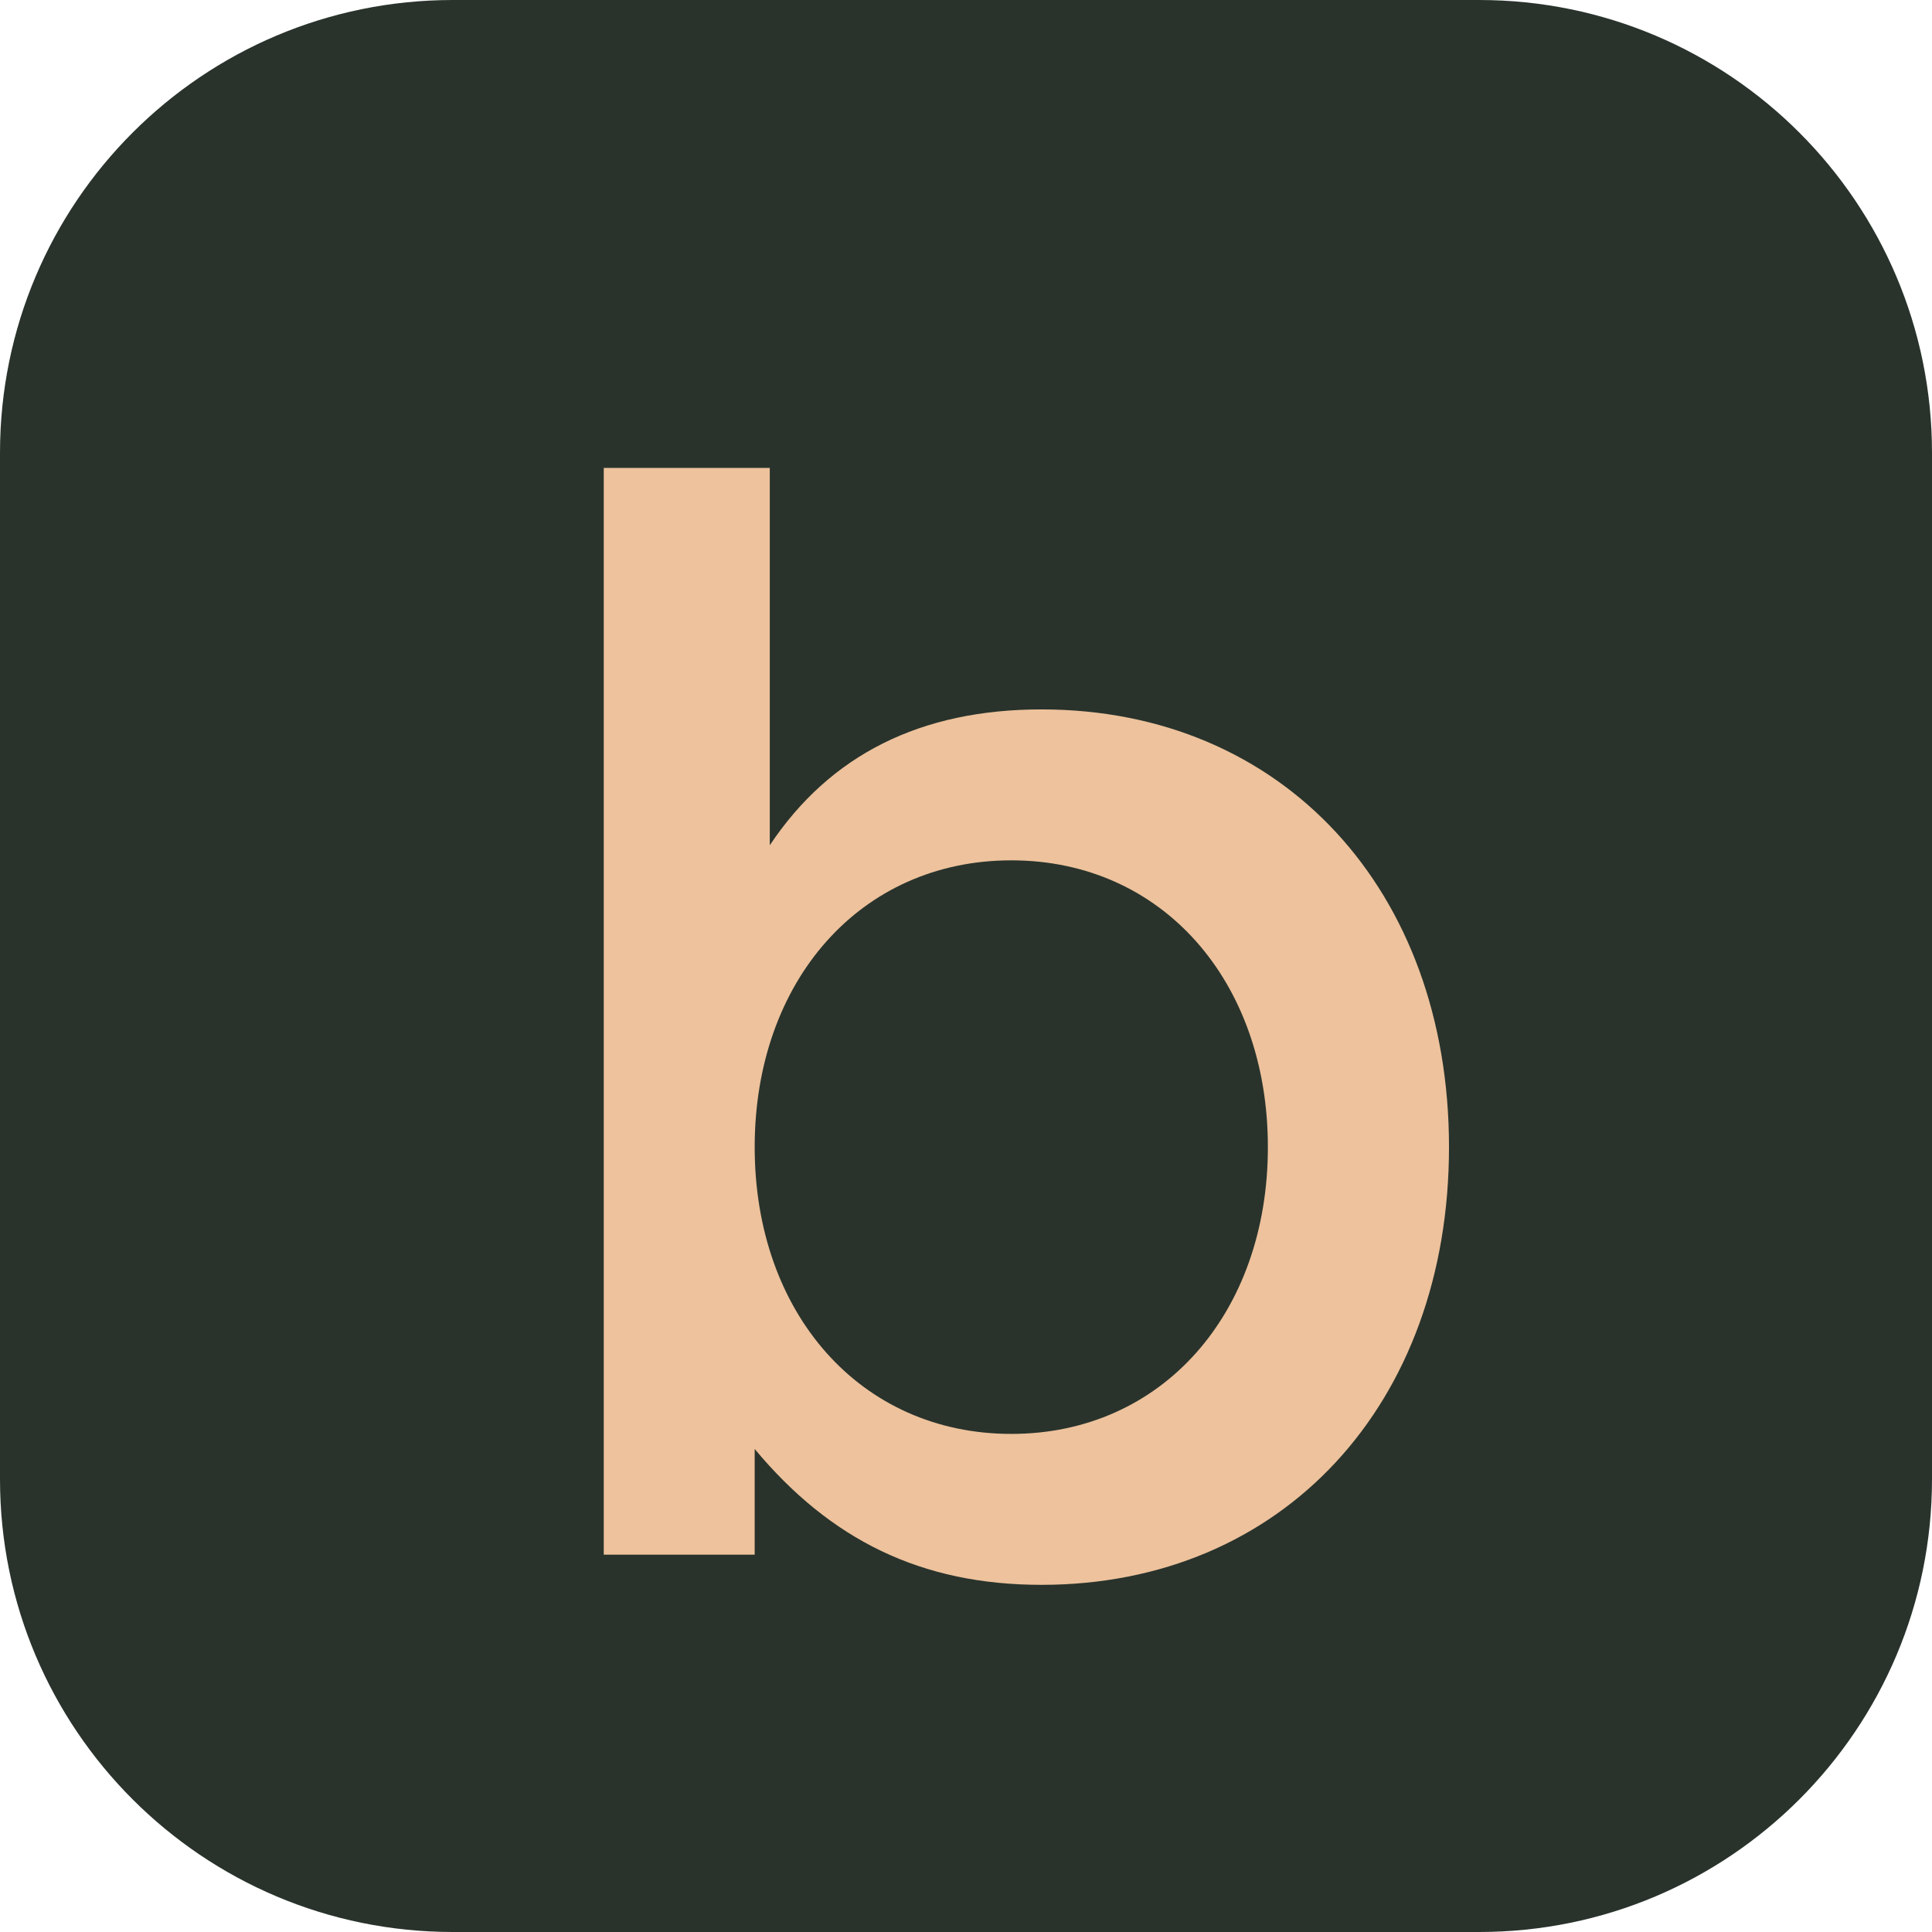
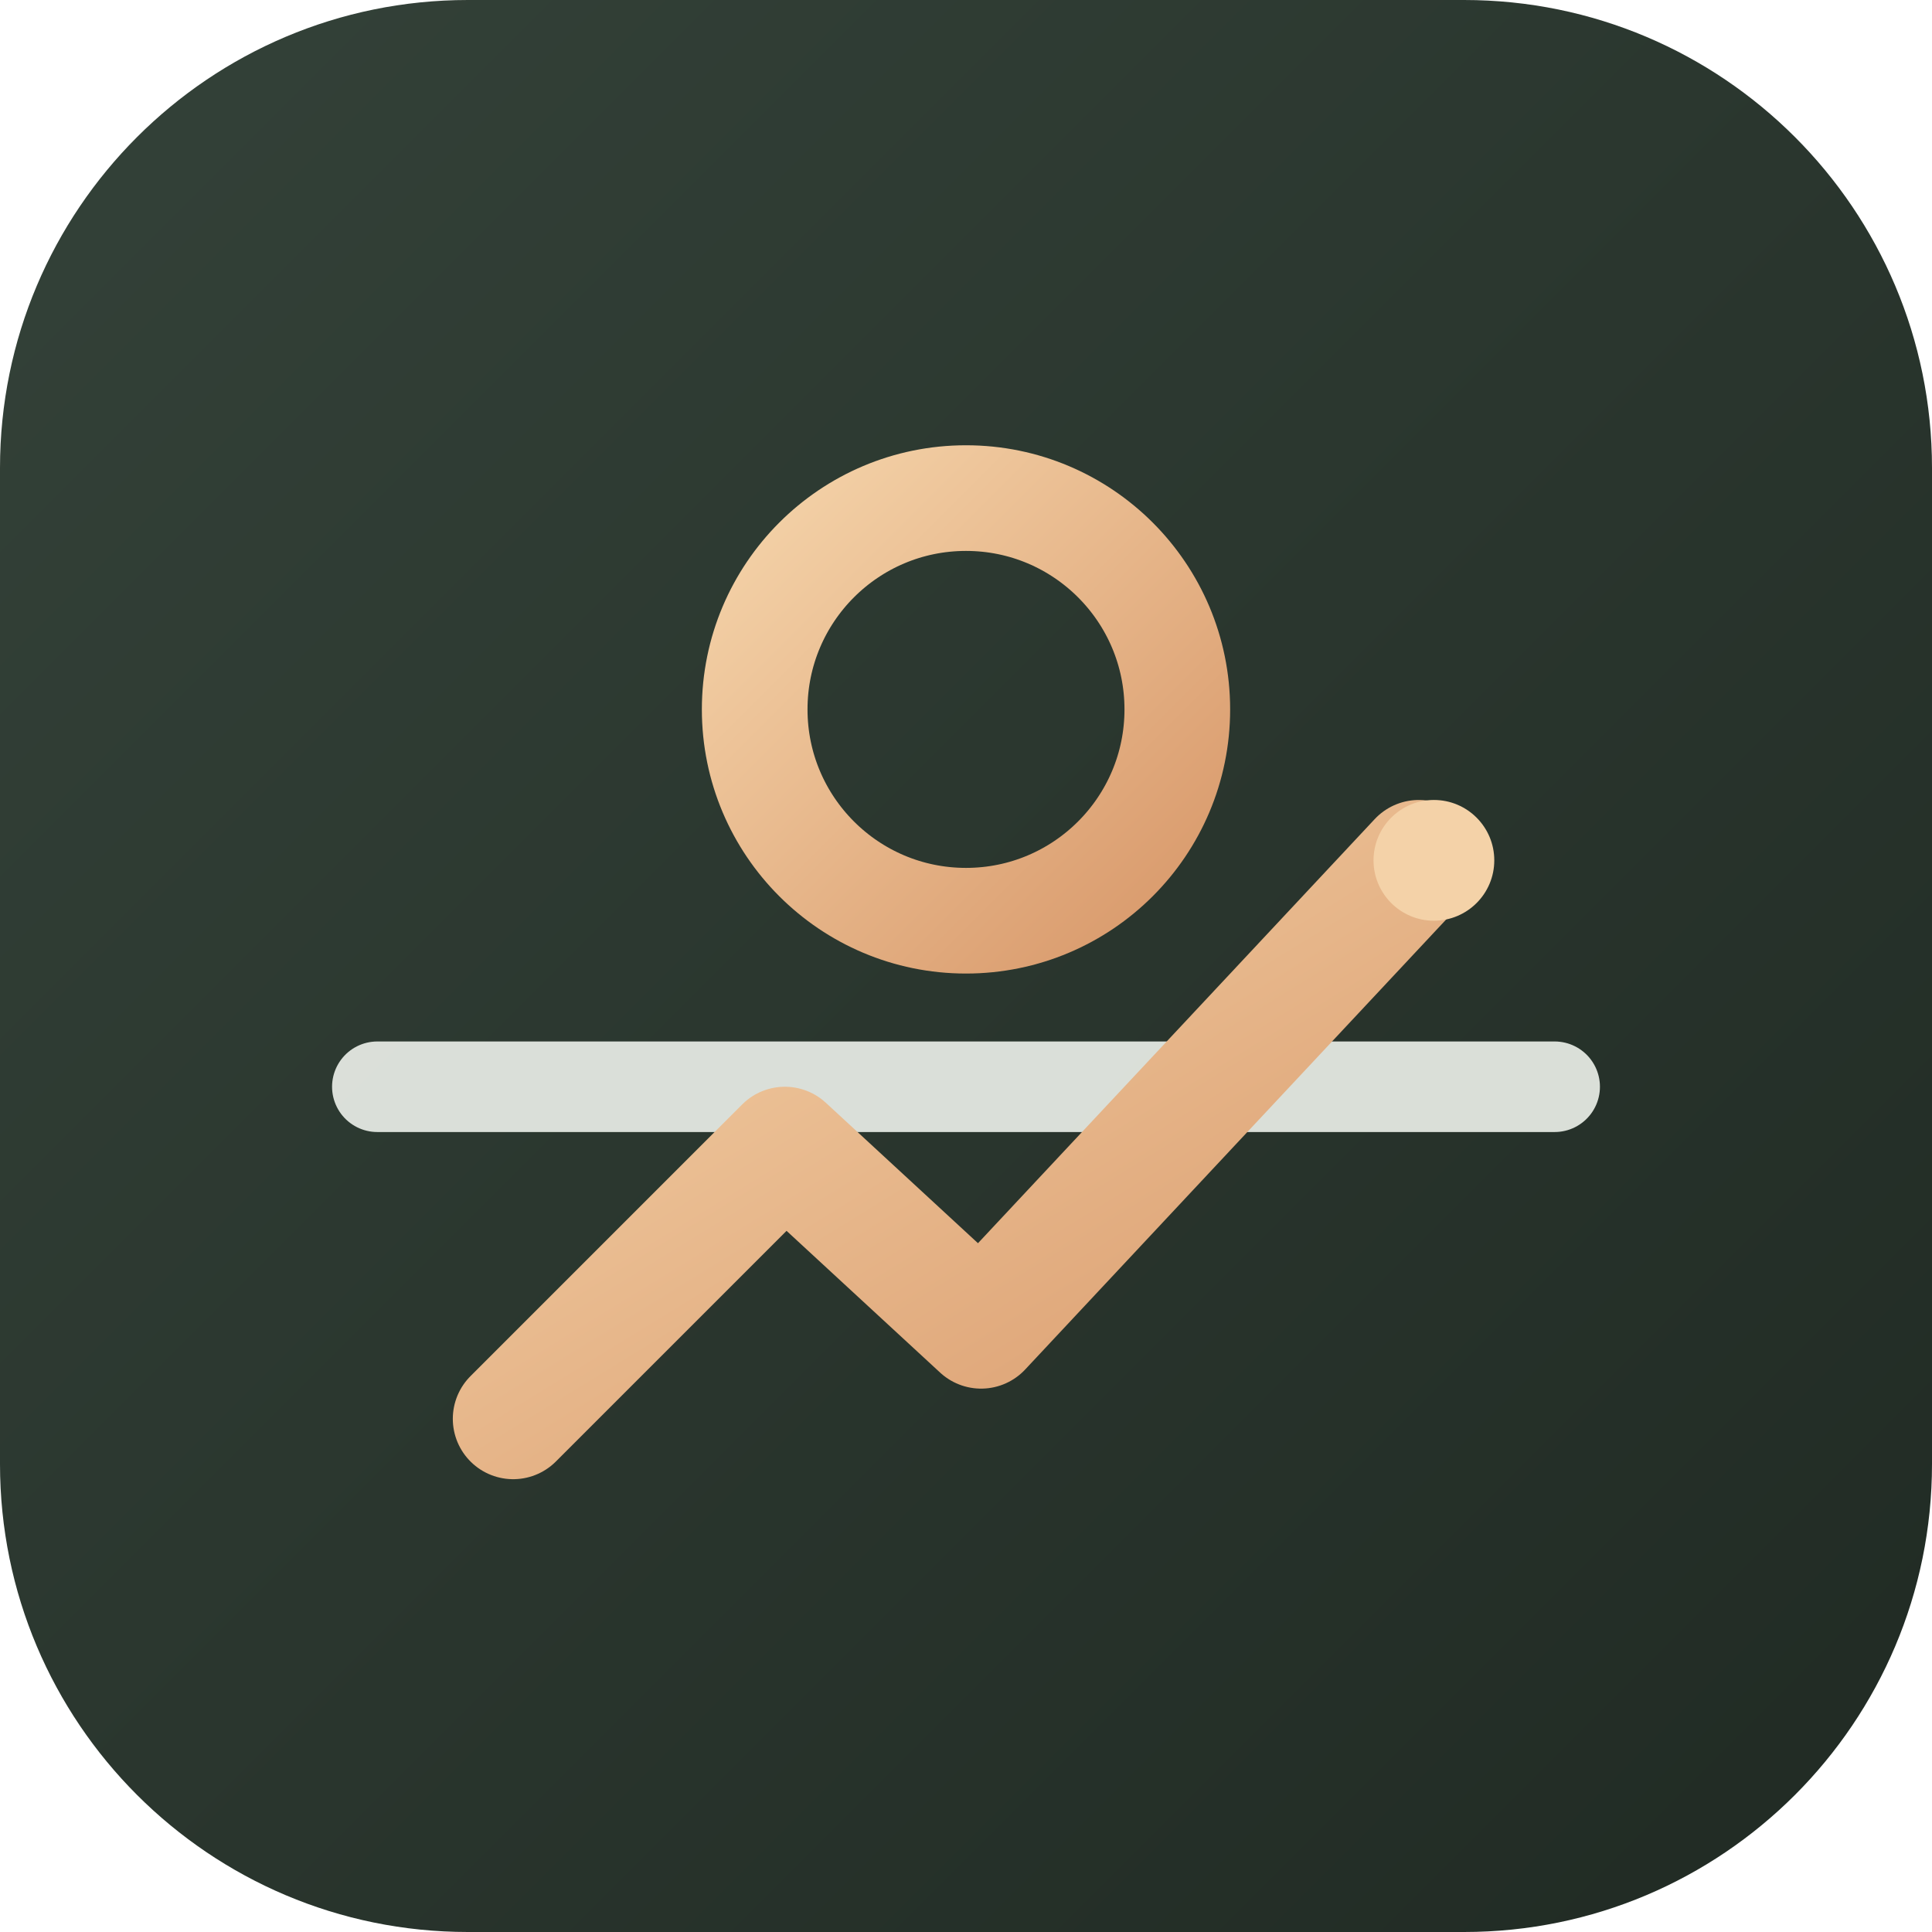
- <svg xmlns="http://www.w3.org/2000/svg" viewBox="0 0 128 128">
-   <rect width="128" height="128" rx="30" fill="#29332c" />
-   <path d="M40 31h11v25c4-6 10-9 18-9 16 0 27 12 27 29S85 105 69 105c-8 0-14-3-19-9v7H40V31zm27 64c10 0 17-8 17-19s-7-19-17-19-17 8-17 19 7 19 17 19z" fill="#edc29c" />
+ <svg xmlns="http://www.w3.org/2000/svg" viewBox="0 0 128 128" role="img" aria-label="Daymark">
+   <defs>
+     <linearGradient id="bg" x1="0" y1="0" x2="1" y2="1">
+       <stop offset="0" stop-color="#344239" />
+       <stop offset="1" stop-color="#202a23" />
+     </linearGradient>
+     <linearGradient id="gold" x1="0" y1="0" x2="1" y2="1">
+       <stop offset="0" stop-color="#f4d2a8" />
+       <stop offset="1" stop-color="#d99a6c" />
+     </linearGradient>
+   </defs>
+   <rect width="128" height="128" rx="31" fill="url(#bg)" />
+   <circle cx="64" cy="47" r="14" fill="none" stroke="url(#gold)" stroke-width="7" />
+   <path d="M25 72h78" fill="none" stroke="#e9eee7" stroke-width="6" stroke-linecap="round" opacity=".92" />
+   <path d="M34 94 52 76l13 12 29-31" fill="none" stroke="url(#gold)" stroke-width="8" stroke-linecap="round" stroke-linejoin="round" />
+   <circle cx="95" cy="57" r="4" fill="#f4d2a8" />
</svg>
